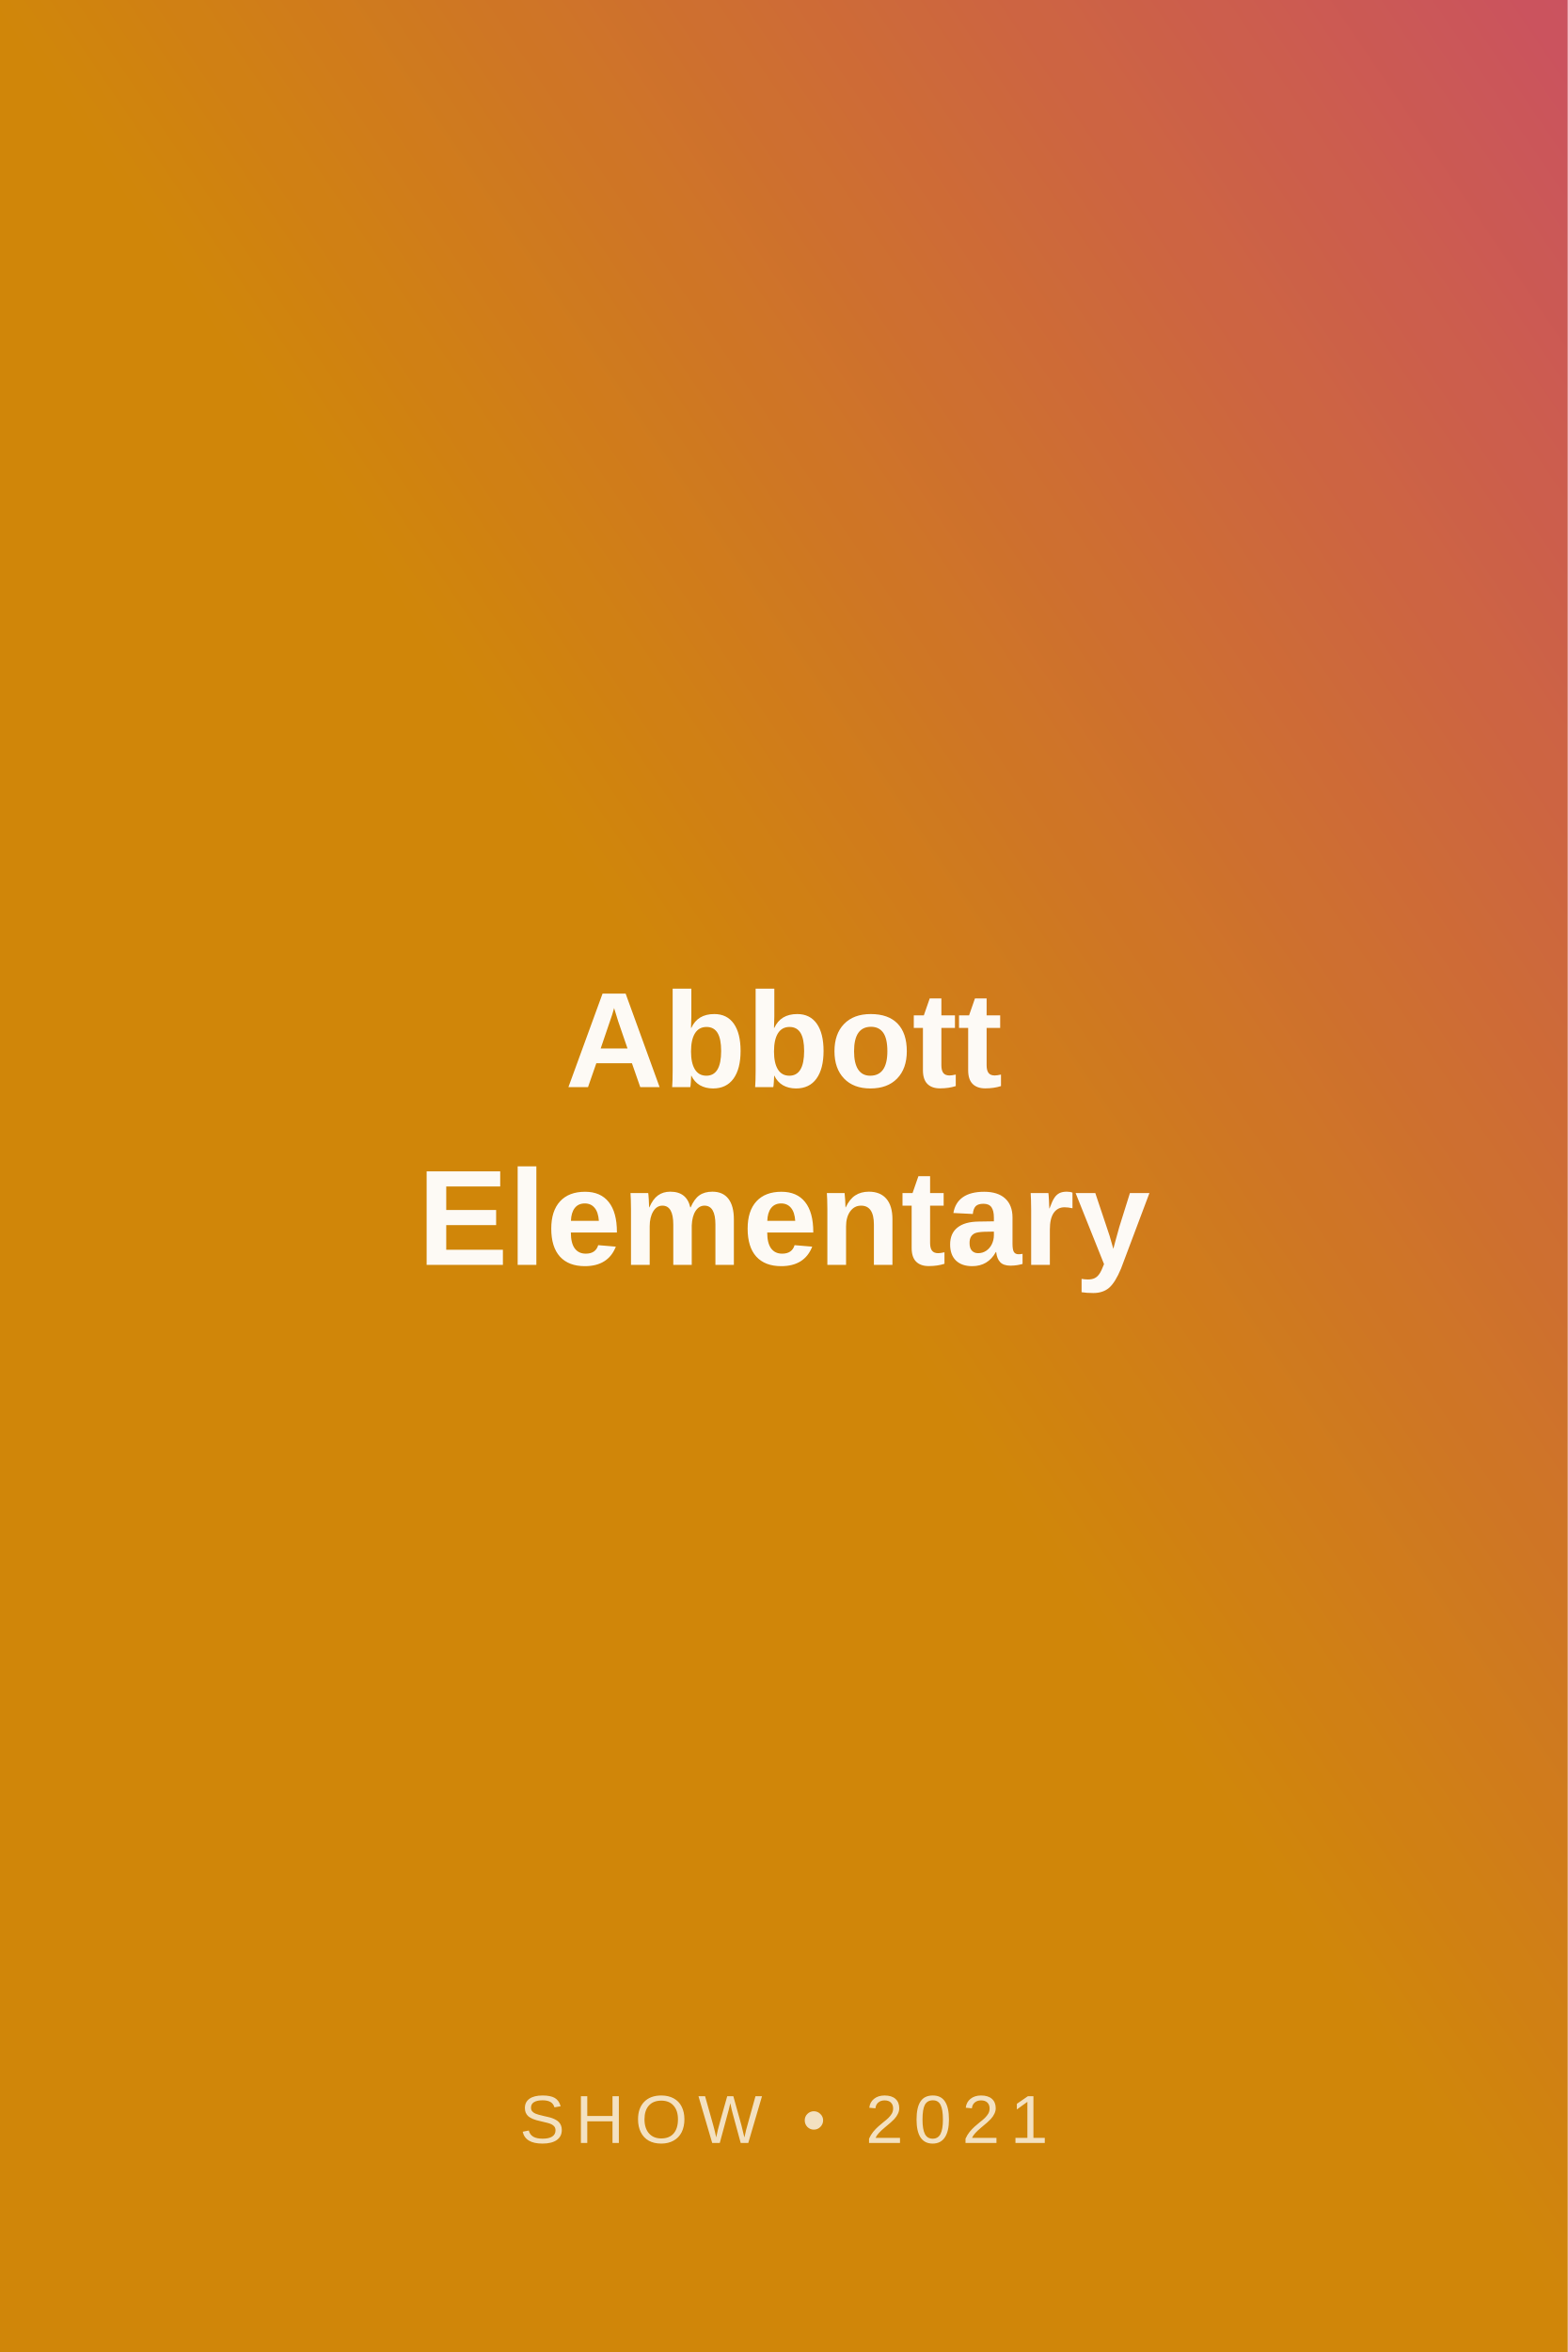
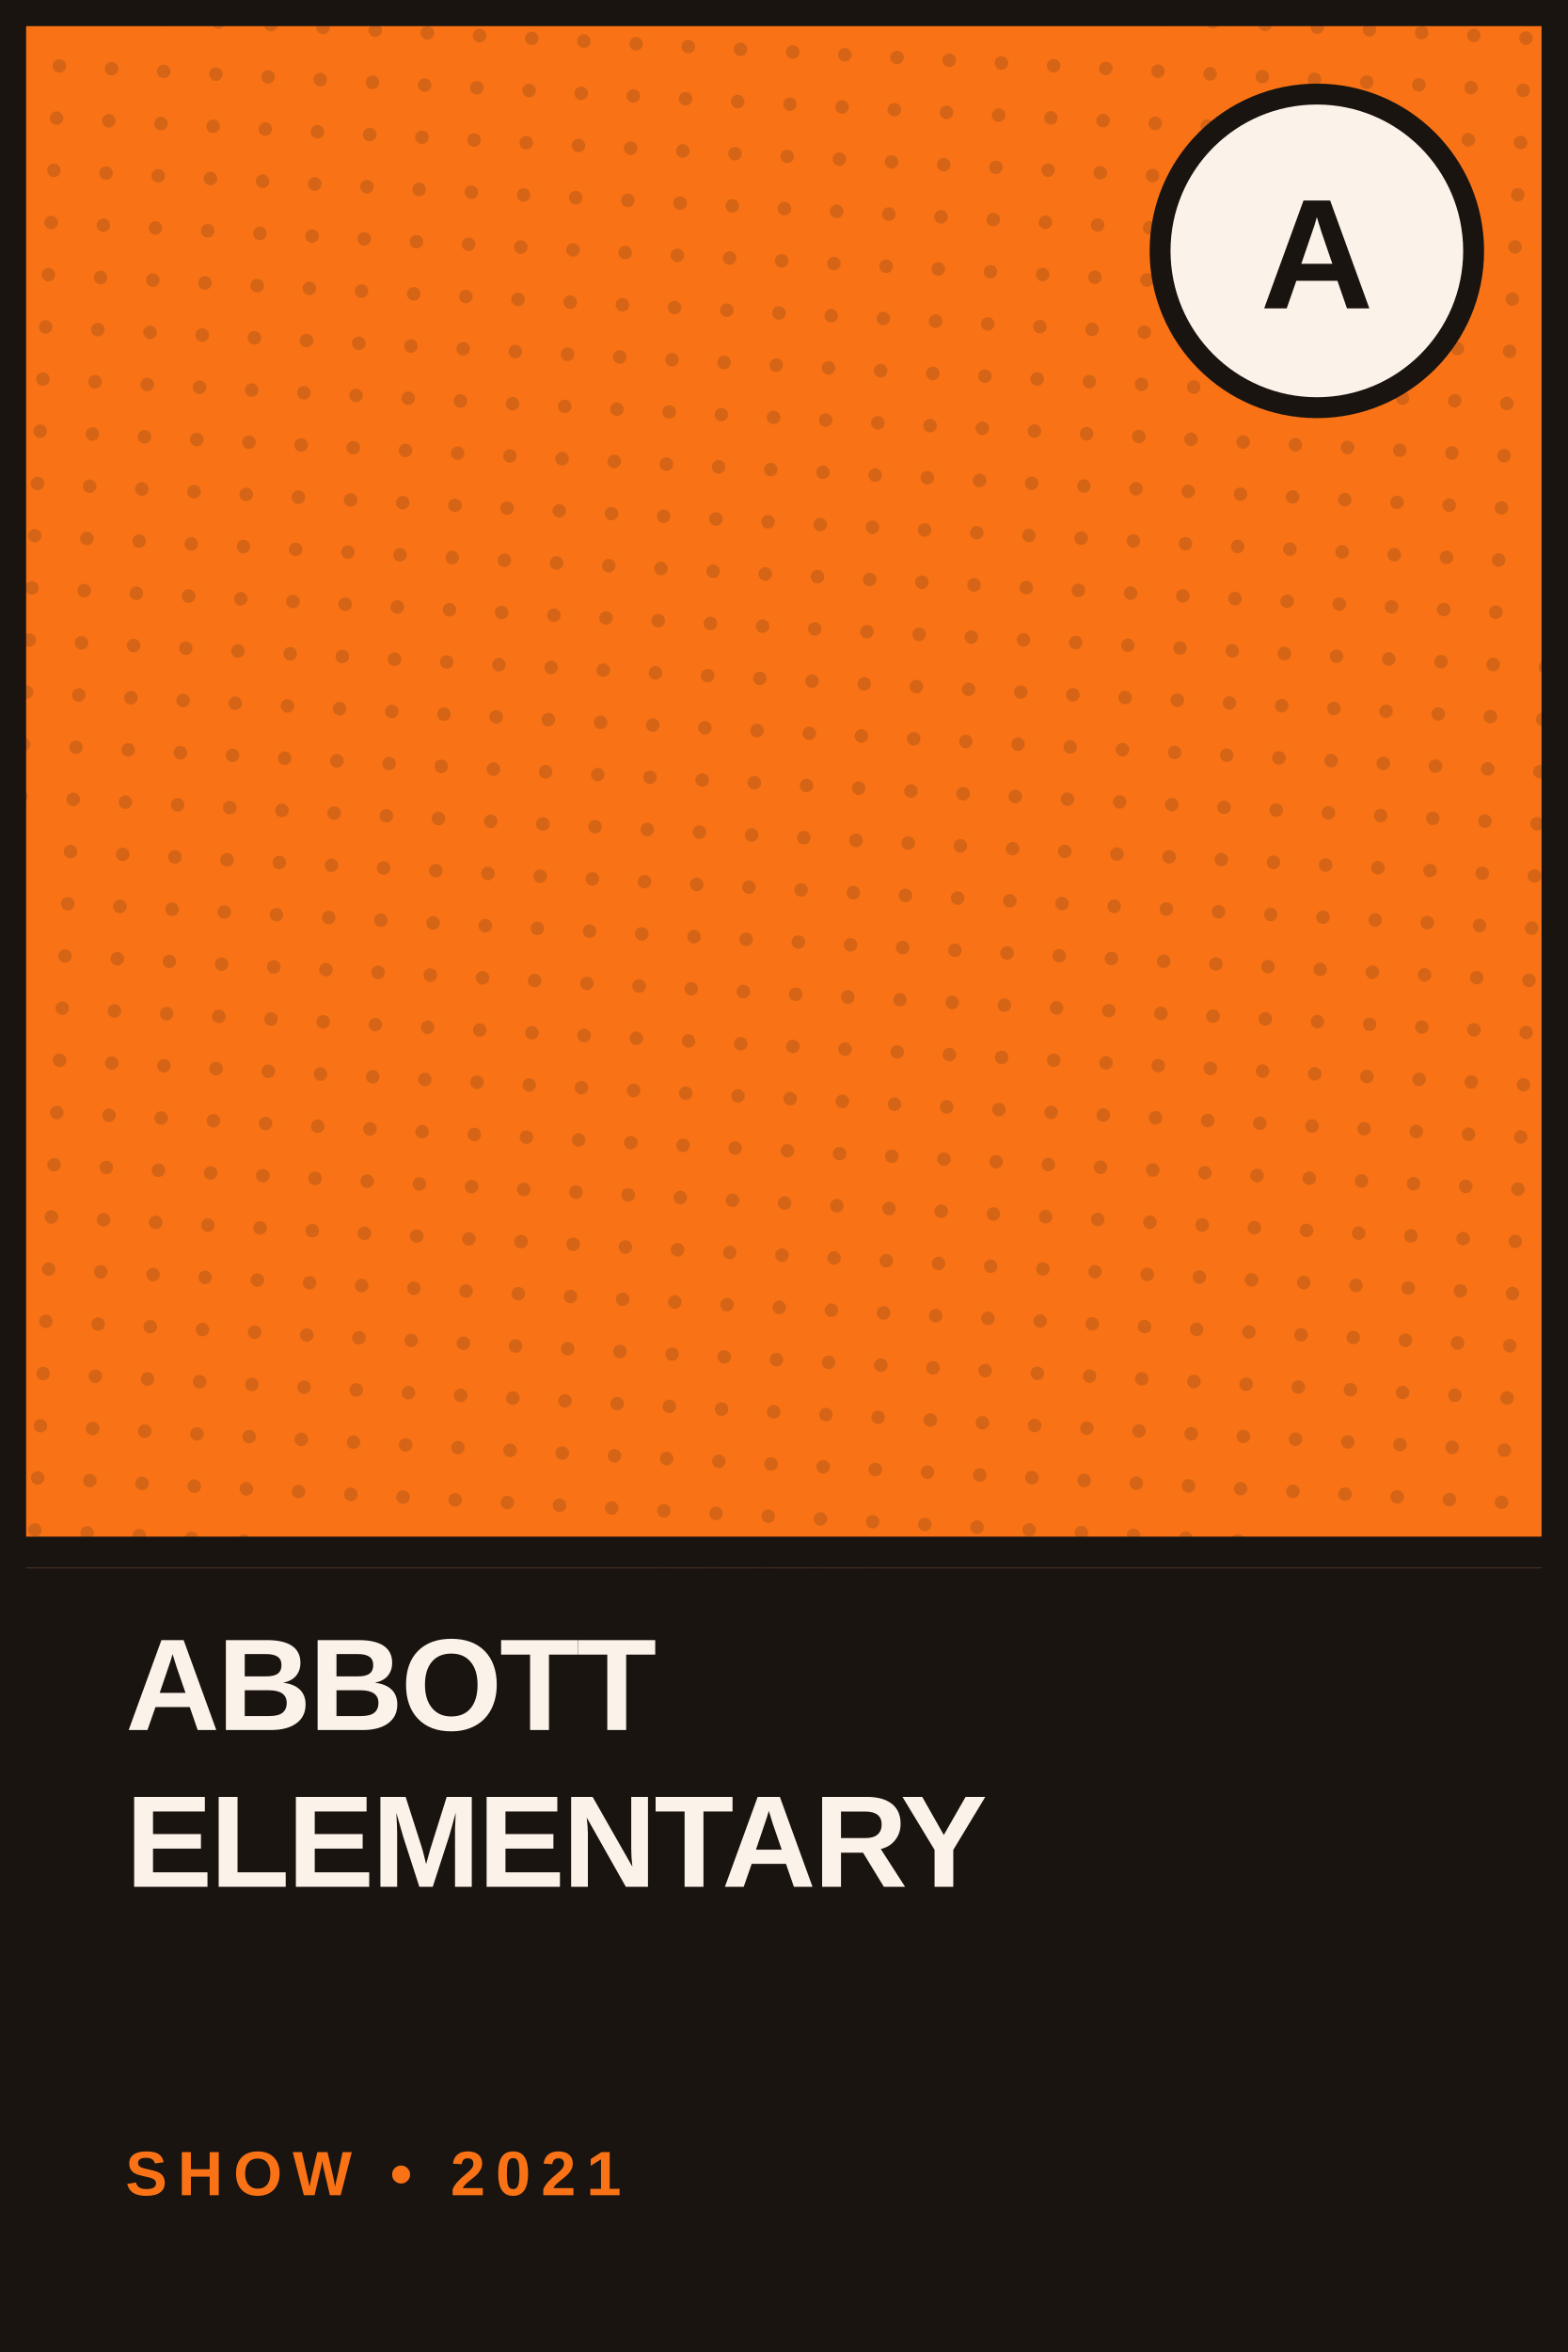
<svg xmlns="http://www.w3.org/2000/svg" viewBox="0 0 300 450">
  <defs>
-     <linearGradient id="g" gradientTransform="rotate(315)">
-       <stop offset="0%" stop-color="#f59e0b" />
-       <stop offset="100%" stop-color="#ec4899" />
-     </linearGradient>
+     <pattern id="dots-abbott-elementary" width="10" height="10" patternUnits="userSpaceOnUse" patternTransform="rotate(3)">
+       <circle cx="2" cy="2" r="1.3" fill="#1a1410" opacity="0.16" />
+     </pattern>
  </defs>
-   <rect width="300" height="450" fill="url(#g)" />
-   <rect width="300" height="450" fill="black" opacity="0.15" />
-   <text x="150" y="208" text-anchor="middle" font-family="'Segoe UI', Arial, sans-serif" font-size="26" font-weight="700" fill="white" opacity="0.96">Abbott</text>
-   <text x="150" y="242" text-anchor="middle" font-family="'Segoe UI', Arial, sans-serif" font-size="26" font-weight="700" fill="white" opacity="0.96">Elementary</text>
-   <text x="150" y="410" text-anchor="middle" font-family="'Segoe UI', Arial, sans-serif" font-size="13" letter-spacing="2" fill="white" opacity="0.75">SHOW • 2021</text>
+   <rect width="300" height="450" fill="#fbf3ea" />
+   <rect width="300" height="300" fill="#f97316" />
+   <rect width="300" height="300" fill="url(#dots-abbott-elementary)" />
+   <rect x="0" y="294" width="300" height="6" fill="#1a1410" />
+   <rect width="300" height="450" fill="none" stroke="#1a1410" stroke-width="10" />
+   <circle cx="252" cy="48" r="30" fill="#fbf3ea" stroke="#1a1410" stroke-width="4" />
+   <text x="252" y="59" text-anchor="middle" font-family="'Segoe UI', Arial, sans-serif" font-size="30" font-weight="900" fill="#1a1410">A</text>
+   <rect width="300" height="150" y="300" fill="#1a1410" />
+   <text x="24" y="331" font-family="'Segoe UI', Arial, sans-serif" font-size="25" font-weight="900" letter-spacing="-0.5" fill="#fbf3ea">ABBOTT</text>
+   <text x="24" y="361" font-family="'Segoe UI', Arial, sans-serif" font-size="25" font-weight="900" letter-spacing="-0.5" fill="#fbf3ea">ELEMENTARY</text>
+   <text x="24" y="420" font-family="'Segoe UI', Arial, sans-serif" font-size="12" font-weight="700" letter-spacing="2" fill="#f97316">SHOW • 2021</text>
</svg>
